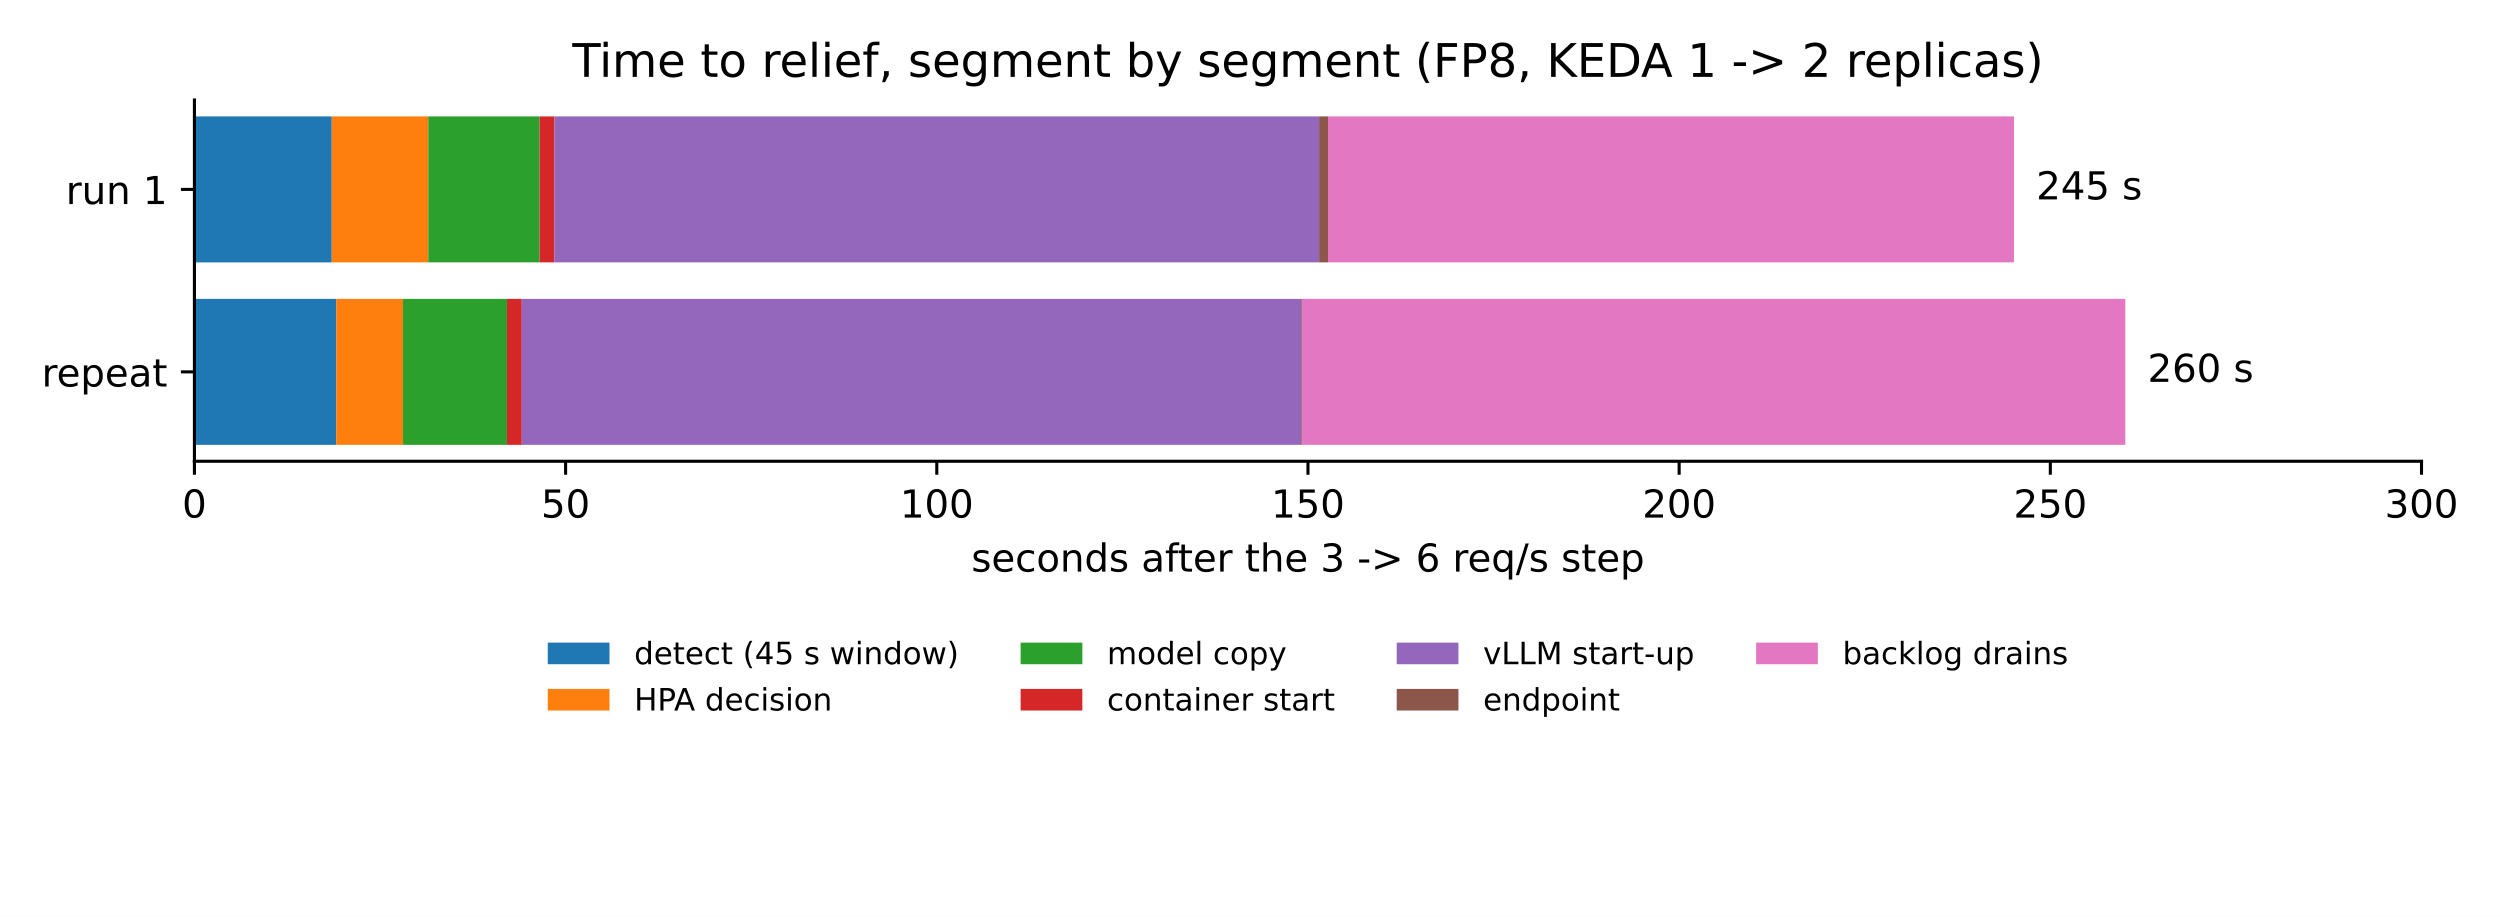
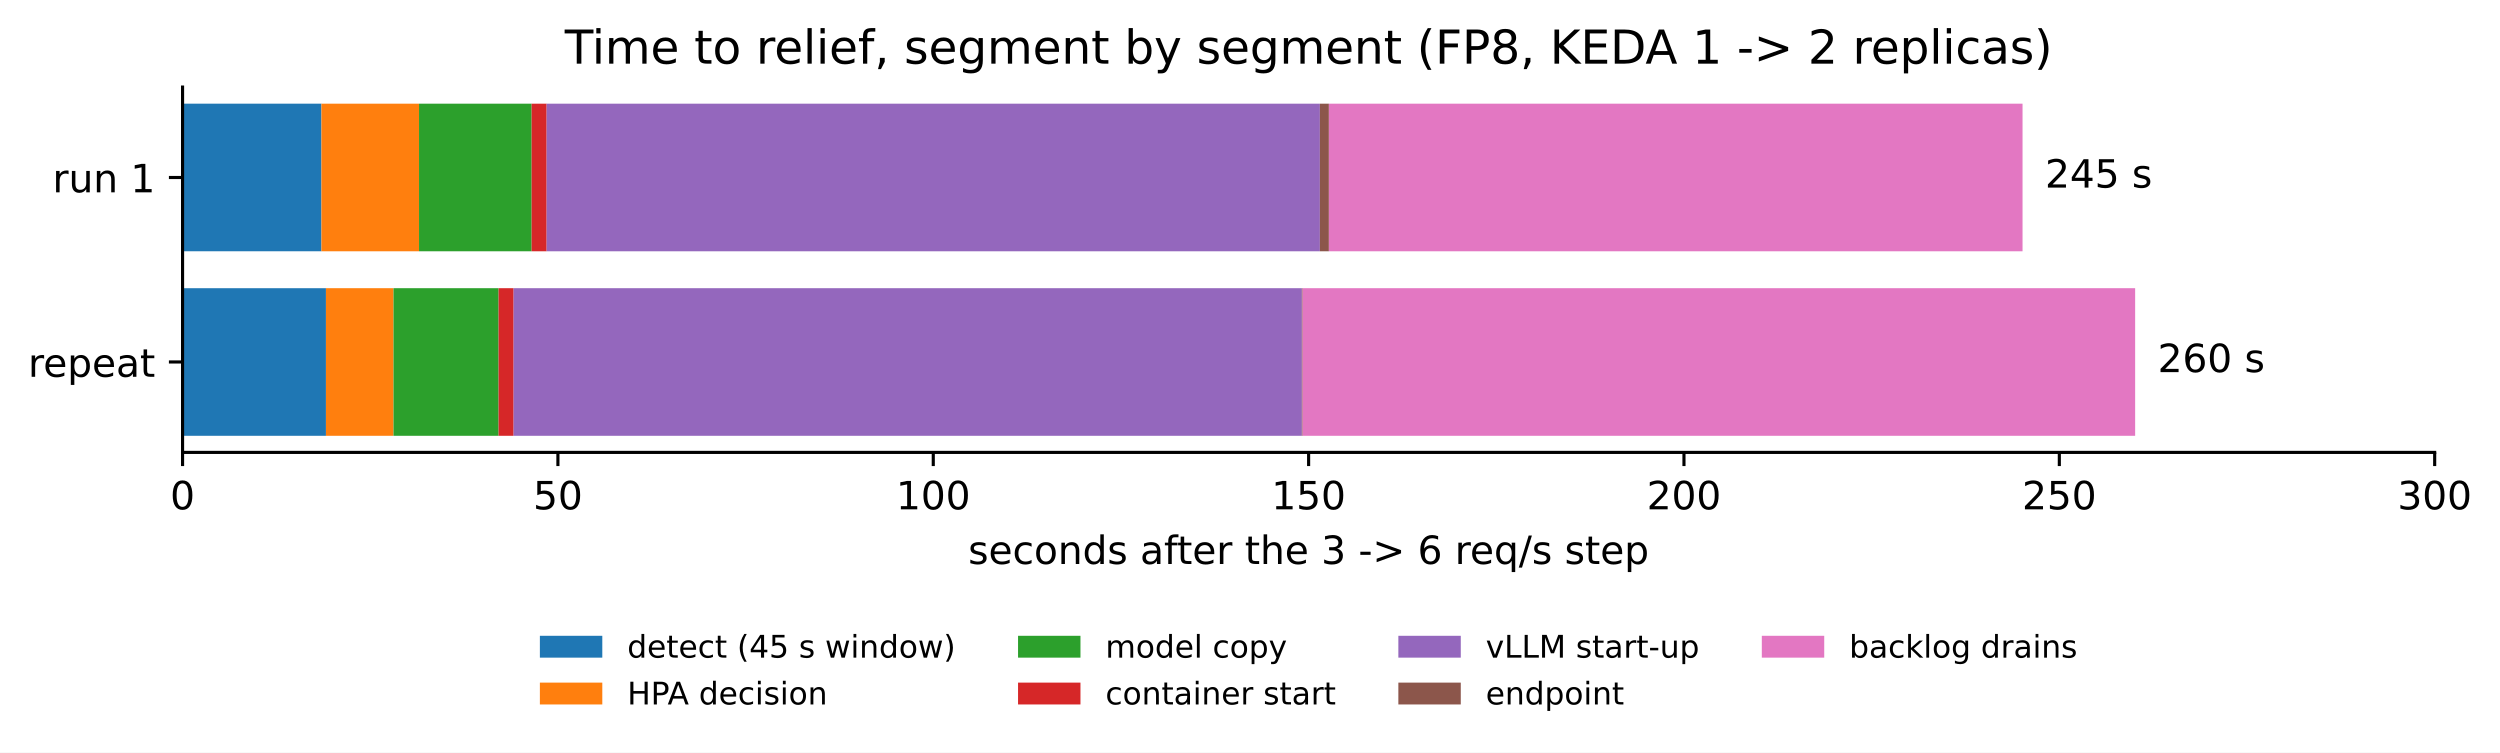
- <svg xmlns="http://www.w3.org/2000/svg" xmlns:xlink="http://www.w3.org/1999/xlink" width="648pt" height="237.6pt" viewBox="0 0 648 237.6" version="1.1">
+ <svg xmlns="http://www.w3.org/2000/svg" xmlns:xlink="http://www.w3.org/1999/xlink" width="640.8pt" height="192.889pt" viewBox="0 0 640.8 192.889" version="1.1">
  <defs>
    <style type="text/css">*{stroke-linejoin: round; stroke-linecap: butt}</style>
  </defs>
  <g id="figure_1">
    <g id="patch_1">
-       <path d="M 0 237.6  L 648 237.6  L 648 0  L 0 0  z " style="fill: #ffffff" />
+       <path d="M 0 192.889  L 640.8 192.889  L 640.8 0  L 0 0  z " style="fill: #ffffff" />
    </g>
    <g id="axes_1">
      <g id="patch_2">
-         <path d="M 50.394 119.559  L 627.656 119.559  L 627.656 25.918  L 50.394 25.918  z " style="fill: #ffffff" />
+         <path d="M 46.794 115.959  L 624.056 115.959  L 624.056 22.318  L 46.794 22.318  z " style="fill: #ffffff" />
      </g>
      <g id="patch_3">
-         <path d="M 50.394 30.175  L 85.992 30.175  L 85.992 68.009  L 50.394 68.009  z " clip-path="url(#p9ad4df7cad)" style="fill: #1f77b4" />
+         <path d="M 46.794 26.575  L 82.392 26.575  L 82.392 64.409  L 46.794 64.409  z " clip-path="url(#pe8ff84e2a9)" style="fill: #1f77b4" />
      </g>
      <g id="patch_4">
-         <path d="M 85.992 30.175  L 111.006 30.175  L 111.006 68.009  L 85.992 68.009  z " clip-path="url(#p9ad4df7cad)" style="fill: #ff7f0e" />
+         <path d="M 82.392 26.575  L 107.406 26.575  L 107.406 64.409  L 82.392 64.409  z " clip-path="url(#pe8ff84e2a9)" style="fill: #ff7f0e" />
      </g>
      <g id="patch_5">
-         <path d="M 111.006 30.175  L 139.869 30.175  L 139.869 68.009  L 111.006 68.009  z " clip-path="url(#p9ad4df7cad)" style="fill: #2ca02c" />
+         <path d="M 107.406 26.575  L 136.269 26.575  L 136.269 64.409  L 107.406 64.409  z " clip-path="url(#pe8ff84e2a9)" style="fill: #2ca02c" />
      </g>
      <g id="patch_6">
-         <path d="M 139.869 30.175  L 143.718 30.175  L 143.718 68.009  L 139.869 68.009  z " clip-path="url(#p9ad4df7cad)" style="fill: #d62728" />
+         <path d="M 136.269 26.575  L 140.118 26.575  L 140.118 64.409  L 136.269 64.409  z " clip-path="url(#pe8ff84e2a9)" style="fill: #d62728" />
      </g>
      <g id="patch_7">
-         <path d="M 143.718 30.175  L 341.911 30.175  L 341.911 68.009  L 143.718 68.009  z " clip-path="url(#p9ad4df7cad)" style="fill: #9467bd" />
+         <path d="M 140.118 26.575  L 338.311 26.575  L 338.311 64.409  L 140.118 64.409  z " clip-path="url(#pe8ff84e2a9)" style="fill: #9467bd" />
      </g>
      <g id="patch_8">
-         <path d="M 341.911 30.175  L 344.22 30.175  L 344.22 68.009  L 341.911 68.009  z " clip-path="url(#p9ad4df7cad)" style="fill: #8c564b" />
+         <path d="M 338.311 26.575  L 340.62 26.575  L 340.62 64.409  L 338.311 64.409  z " clip-path="url(#pe8ff84e2a9)" style="fill: #8c564b" />
      </g>
      <g id="patch_9">
-         <path d="M 344.22 30.175  L 522.017 30.175  L 522.017 68.009  L 344.22 68.009  z " clip-path="url(#p9ad4df7cad)" style="fill: #e377c2" />
+         <path d="M 340.62 26.575  L 518.417 26.575  L 518.417 64.409  L 340.62 64.409  z " clip-path="url(#pe8ff84e2a9)" style="fill: #e377c2" />
      </g>
      <g id="patch_10">
-         <path d="M 50.394 77.468  L 87.146 77.468  L 87.146 115.303  L 50.394 115.303  z " clip-path="url(#p9ad4df7cad)" style="fill: #1f77b4" />
+         <path d="M 46.794 73.868  L 83.546 73.868  L 83.546 111.703  L 46.794 111.703  z " clip-path="url(#pe8ff84e2a9)" style="fill: #1f77b4" />
      </g>
      <g id="patch_11">
-         <path d="M 87.146 77.468  L 104.464 77.468  L 104.464 115.303  L 87.146 115.303  z " clip-path="url(#p9ad4df7cad)" style="fill: #ff7f0e" />
+         <path d="M 83.546 73.868  L 100.864 73.868  L 100.864 111.703  L 83.546 111.703  z " clip-path="url(#pe8ff84e2a9)" style="fill: #ff7f0e" />
      </g>
      <g id="patch_12">
-         <path d="M 104.464 77.468  L 131.403 77.468  L 131.403 115.303  L 104.464 115.303  z " clip-path="url(#p9ad4df7cad)" style="fill: #2ca02c" />
+         <path d="M 100.864 73.868  L 127.803 73.868  L 127.803 111.703  L 100.864 111.703  z " clip-path="url(#pe8ff84e2a9)" style="fill: #2ca02c" />
      </g>
      <g id="patch_13">
-         <path d="M 131.403 77.468  L 135.251 77.468  L 135.251 115.303  L 131.403 115.303  z " clip-path="url(#p9ad4df7cad)" style="fill: #d62728" />
+         <path d="M 127.803 73.868  L 131.651 73.868  L 131.651 111.703  L 127.803 111.703  z " clip-path="url(#pe8ff84e2a9)" style="fill: #d62728" />
      </g>
      <g id="patch_14">
-         <path d="M 135.251 77.468  L 337.293 77.468  L 337.293 115.303  L 135.251 115.303  z " clip-path="url(#p9ad4df7cad)" style="fill: #9467bd" />
+         <path d="M 131.651 73.868  L 333.693 73.868  L 333.693 111.703  L 131.651 111.703  z " clip-path="url(#pe8ff84e2a9)" style="fill: #9467bd" />
      </g>
      <g id="patch_15">
-         <path d="M 337.293 77.468  L 337.486 77.468  L 337.486 115.303  L 337.293 115.303  z " clip-path="url(#p9ad4df7cad)" style="fill: #8c564b" />
+         <path d="M 333.693 73.868  L 333.886 73.868  L 333.886 111.703  L 333.693 111.703  z " clip-path="url(#pe8ff84e2a9)" style="fill: #8c564b" />
      </g>
      <g id="patch_16">
-         <path d="M 337.486 77.468  L 550.88 77.468  L 550.88 115.303  L 337.486 115.303  z " clip-path="url(#p9ad4df7cad)" style="fill: #e377c2" />
+         <path d="M 333.886 73.868  L 547.28 73.868  L 547.28 111.703  L 333.886 111.703  z " clip-path="url(#pe8ff84e2a9)" style="fill: #e377c2" />
      </g>
      <g id="matplotlib.axis_1">
        <g id="xtick_1">
          <g id="line2d_1">
            <defs>
              <path id="me4b65b464d" d="M 0 0  L 0 3.5  " style="stroke: #000000; stroke-width: 0.8" />
            </defs>
            <g>
-               <use xlink:href="#me4b65b464d" x="50.394" y="119.559" style="stroke: #000000; stroke-width: 0.8" />
+               <use xlink:href="#me4b65b464d" x="46.794" y="115.959" style="stroke: #000000; stroke-width: 0.8" />
            </g>
          </g>
          <g id="text_1">
-             <g transform="translate(47.2125 134.1566) scale(0.1 -0.1)">
+             <g transform="translate(43.6125 130.5566) scale(0.1 -0.1)">
              <defs>
                <path id="DejaVuSans-13" d="M 2034 4250  Q 1547 4250 1301 3770  Q 1056 3291 1056 2328  Q 1056 1369 1301 889  Q 1547 409 2034 409  Q 2525 409 2770 889  Q 3016 1369 3016 2328  Q 3016 3291 2770 3770  Q 2525 4250 2034 4250  z M 2034 4750  Q 2819 4750 3233 4129  Q 3647 3509 3647 2328  Q 3647 1150 3233 529  Q 2819 -91 2034 -91  Q 1250 -91 836 529  Q 422 1150 422 2328  Q 422 3509 836 4129  Q 1250 4750 2034 4750  z " transform="scale(0.015625)" />
              </defs>
              <use xlink:href="#DejaVuSans-13" />
            </g>
          </g>
        </g>
        <g id="xtick_2">
          <g id="line2d_2">
            <g>
-               <use xlink:href="#me4b65b464d" x="146.604" y="119.559" style="stroke: #000000; stroke-width: 0.8" />
+               <use xlink:href="#me4b65b464d" x="143.004" y="115.959" style="stroke: #000000; stroke-width: 0.8" />
            </g>
          </g>
          <g id="text_2">
-             <g transform="translate(140.2417 134.1566) scale(0.1 -0.1)">
+             <g transform="translate(136.6417 130.5566) scale(0.1 -0.1)">
              <defs>
                <path id="DejaVuSans-18" d="M 691 4666  L 3169 4666  L 3169 4134  L 1269 4134  L 1269 2991  Q 1406 3038 1543 3061  Q 1681 3084 1819 3084  Q 2600 3084 3056 2656  Q 3513 2228 3513 1497  Q 3513 744 3044 326  Q 2575 -91 1722 -91  Q 1428 -91 1123 -41  Q 819 9 494 109  L 494 744  Q 775 591 1075 516  Q 1375 441 1709 441  Q 2250 441 2565 725  Q 2881 1009 2881 1497  Q 2881 1984 2565 2268  Q 2250 2553 1709 2553  Q 1456 2553 1204 2497  Q 953 2441 691 2322  L 691 4666  z " transform="scale(0.015625)" />
              </defs>
              <use xlink:href="#DejaVuSans-18" />
              <use xlink:href="#DejaVuSans-13" transform="translate(63.625 0)" />
            </g>
          </g>
        </g>
        <g id="xtick_3">
          <g id="line2d_3">
            <g>
-               <use xlink:href="#me4b65b464d" x="242.815" y="119.559" style="stroke: #000000; stroke-width: 0.8" />
+               <use xlink:href="#me4b65b464d" x="239.215" y="115.959" style="stroke: #000000; stroke-width: 0.8" />
            </g>
          </g>
          <g id="text_3">
-             <g transform="translate(233.2708 134.1566) scale(0.1 -0.1)">
+             <g transform="translate(229.6708 130.5566) scale(0.1 -0.1)">
              <defs>
                <path id="DejaVuSans-14" d="M 794 531  L 1825 531  L 1825 4091  L 703 3866  L 703 4441  L 1819 4666  L 2450 4666  L 2450 531  L 3481 531  L 3481 0  L 794 0  L 794 531  z " transform="scale(0.015625)" />
              </defs>
              <use xlink:href="#DejaVuSans-14" />
              <use xlink:href="#DejaVuSans-13" transform="translate(63.625 0)" />
              <use xlink:href="#DejaVuSans-13" transform="translate(127.25 0)" />
            </g>
          </g>
        </g>
        <g id="xtick_4">
          <g id="line2d_4">
            <g>
-               <use xlink:href="#me4b65b464d" x="339.025" y="119.559" style="stroke: #000000; stroke-width: 0.8" />
+               <use xlink:href="#me4b65b464d" x="335.425" y="115.959" style="stroke: #000000; stroke-width: 0.8" />
            </g>
          </g>
          <g id="text_4">
-             <g transform="translate(329.4812 134.1566) scale(0.1 -0.1)">
+             <g transform="translate(325.8813 130.5566) scale(0.1 -0.1)">
              <use xlink:href="#DejaVuSans-14" />
              <use xlink:href="#DejaVuSans-18" transform="translate(63.625 0)" />
              <use xlink:href="#DejaVuSans-13" transform="translate(127.25 0)" />
            </g>
          </g>
        </g>
        <g id="xtick_5">
          <g id="line2d_5">
            <g>
-               <use xlink:href="#me4b65b464d" x="435.235" y="119.559" style="stroke: #000000; stroke-width: 0.8" />
+               <use xlink:href="#me4b65b464d" x="431.635" y="115.959" style="stroke: #000000; stroke-width: 0.8" />
            </g>
          </g>
          <g id="text_5">
-             <g transform="translate(425.6917 134.1566) scale(0.1 -0.1)">
+             <g transform="translate(422.0917 130.5566) scale(0.1 -0.1)">
              <defs>
                <path id="DejaVuSans-15" d="M 1228 531  L 3431 531  L 3431 0  L 469 0  L 469 531  Q 828 903 1448 1529  Q 2069 2156 2228 2338  Q 2531 2678 2651 2914  Q 2772 3150 2772 3378  Q 2772 3750 2511 3984  Q 2250 4219 1831 4219  Q 1534 4219 1204 4116  Q 875 4013 500 3803  L 500 4441  Q 881 4594 1212 4672  Q 1544 4750 1819 4750  Q 2544 4750 2975 4387  Q 3406 4025 3406 3419  Q 3406 3131 3298 2873  Q 3191 2616 2906 2266  Q 2828 2175 2409 1742  Q 1991 1309 1228 531  z " transform="scale(0.015625)" />
              </defs>
              <use xlink:href="#DejaVuSans-15" />
              <use xlink:href="#DejaVuSans-13" transform="translate(63.625 0)" />
              <use xlink:href="#DejaVuSans-13" transform="translate(127.25 0)" />
            </g>
          </g>
        </g>
        <g id="xtick_6">
          <g id="line2d_6">
            <g>
-               <use xlink:href="#me4b65b464d" x="531.446" y="119.559" style="stroke: #000000; stroke-width: 0.8" />
+               <use xlink:href="#me4b65b464d" x="527.846" y="115.959" style="stroke: #000000; stroke-width: 0.8" />
            </g>
          </g>
          <g id="text_6">
-             <g transform="translate(521.9021 134.1566) scale(0.1 -0.1)">
+             <g transform="translate(518.3021 130.5566) scale(0.1 -0.1)">
              <use xlink:href="#DejaVuSans-15" />
              <use xlink:href="#DejaVuSans-18" transform="translate(63.625 0)" />
              <use xlink:href="#DejaVuSans-13" transform="translate(127.25 0)" />
            </g>
          </g>
        </g>
        <g id="xtick_7">
          <g id="line2d_7">
            <g>
-               <use xlink:href="#me4b65b464d" x="627.656" y="119.559" style="stroke: #000000; stroke-width: 0.8" />
+               <use xlink:href="#me4b65b464d" x="624.056" y="115.959" style="stroke: #000000; stroke-width: 0.8" />
            </g>
          </g>
          <g id="text_7">
-             <g transform="translate(618.1125 134.1566) scale(0.1 -0.1)">
+             <g transform="translate(614.5125 130.5566) scale(0.1 -0.1)">
              <defs>
                <path id="DejaVuSans-16" d="M 2597 2516  Q 3050 2419 3304 2112  Q 3559 1806 3559 1356  Q 3559 666 3084 287  Q 2609 -91 1734 -91  Q 1441 -91 1130 -33  Q 819 25 488 141  L 488 750  Q 750 597 1062 519  Q 1375 441 1716 441  Q 2309 441 2620 675  Q 2931 909 2931 1356  Q 2931 1769 2642 2001  Q 2353 2234 1838 2234  L 1294 2234  L 1294 2753  L 1863 2753  Q 2328 2753 2575 2939  Q 2822 3125 2822 3475  Q 2822 3834 2567 4026  Q 2313 4219 1838 4219  Q 1578 4219 1281 4162  Q 984 4106 628 3988  L 628 4550  Q 988 4650 1302 4700  Q 1616 4750 1894 4750  Q 2613 4750 3031 4423  Q 3450 4097 3450 3541  Q 3450 3153 3228 2886  Q 3006 2619 2597 2516  z " transform="scale(0.015625)" />
              </defs>
              <use xlink:href="#DejaVuSans-16" />
              <use xlink:href="#DejaVuSans-13" transform="translate(63.625 0)" />
              <use xlink:href="#DejaVuSans-13" transform="translate(127.25 0)" />
            </g>
          </g>
        </g>
        <g id="text_8">
-           <g transform="translate(251.7727 148.1573) scale(0.1 -0.1)">
+           <g transform="translate(248.1727 144.5573) scale(0.1 -0.1)">
            <defs>
              <path id="DejaVuSans-56" d="M 2834 3397  L 2834 2853  Q 2591 2978 2328 3040  Q 2066 3103 1784 3103  Q 1356 3103 1142 2972  Q 928 2841 928 2578  Q 928 2378 1081 2264  Q 1234 2150 1697 2047  L 1894 2003  Q 2506 1872 2764 1633  Q 3022 1394 3022 966  Q 3022 478 2636 193  Q 2250 -91 1575 -91  Q 1294 -91 989 -36  Q 684 19 347 128  L 347 722  Q 666 556 975 473  Q 1284 391 1588 391  Q 1994 391 2212 530  Q 2431 669 2431 922  Q 2431 1156 2273 1281  Q 2116 1406 1581 1522  L 1381 1569  Q 847 1681 609 1914  Q 372 2147 372 2553  Q 372 3047 722 3315  Q 1072 3584 1716 3584  Q 2034 3584 2315 3537  Q 2597 3491 2834 3397  z " transform="scale(0.015625)" />
              <path id="DejaVuSans-48" d="M 3597 1894  L 3597 1613  L 953 1613  Q 991 1019 1311 708  Q 1631 397 2203 397  Q 2534 397 2845 478  Q 3156 559 3463 722  L 3463 178  Q 3153 47 2828 -22  Q 2503 -91 2169 -91  Q 1331 -91 842 396  Q 353 884 353 1716  Q 353 2575 817 3079  Q 1281 3584 2069 3584  Q 2775 3584 3186 3129  Q 3597 2675 3597 1894  z M 3022 2063  Q 3016 2534 2758 2815  Q 2500 3097 2075 3097  Q 1594 3097 1305 2825  Q 1016 2553 972 2059  L 3022 2063  z " transform="scale(0.015625)" />
              <path id="DejaVuSans-46" d="M 3122 3366  L 3122 2828  Q 2878 2963 2633 3030  Q 2388 3097 2138 3097  Q 1578 3097 1268 2742  Q 959 2388 959 1747  Q 959 1106 1268 751  Q 1578 397 2138 397  Q 2388 397 2633 464  Q 2878 531 3122 666  L 3122 134  Q 2881 22 2623 -34  Q 2366 -91 2075 -91  Q 1284 -91 818 406  Q 353 903 353 1747  Q 353 2603 823 3093  Q 1294 3584 2113 3584  Q 2378 3584 2631 3529  Q 2884 3475 3122 3366  z " transform="scale(0.015625)" />
              <path id="DejaVuSans-52" d="M 1959 3097  Q 1497 3097 1228 2736  Q 959 2375 959 1747  Q 959 1119 1226 758  Q 1494 397 1959 397  Q 2419 397 2687 759  Q 2956 1122 2956 1747  Q 2956 2369 2687 2733  Q 2419 3097 1959 3097  z M 1959 3584  Q 2709 3584 3137 3096  Q 3566 2609 3566 1747  Q 3566 888 3137 398  Q 2709 -91 1959 -91  Q 1206 -91 779 398  Q 353 888 353 1747  Q 353 2609 779 3096  Q 1206 3584 1959 3584  z " transform="scale(0.015625)" />
              <path id="DejaVuSans-51" d="M 3513 2113  L 3513 0  L 2938 0  L 2938 2094  Q 2938 2591 2744 2837  Q 2550 3084 2163 3084  Q 1697 3084 1428 2787  Q 1159 2491 1159 1978  L 1159 0  L 581 0  L 581 3500  L 1159 3500  L 1159 2956  Q 1366 3272 1645 3428  Q 1925 3584 2291 3584  Q 2894 3584 3203 3211  Q 3513 2838 3513 2113  z " transform="scale(0.015625)" />
              <path id="DejaVuSans-47" d="M 2906 2969  L 2906 4863  L 3481 4863  L 3481 0  L 2906 0  L 2906 525  Q 2725 213 2448 61  Q 2172 -91 1784 -91  Q 1150 -91 751 415  Q 353 922 353 1747  Q 353 2572 751 3078  Q 1150 3584 1784 3584  Q 2172 3584 2448 3432  Q 2725 3281 2906 2969  z M 947 1747  Q 947 1113 1208 752  Q 1469 391 1925 391  Q 2381 391 2643 752  Q 2906 1113 2906 1747  Q 2906 2381 2643 2742  Q 2381 3103 1925 3103  Q 1469 3103 1208 2742  Q 947 2381 947 1747  z " transform="scale(0.015625)" />
              <path id="DejaVuSans-3" transform="scale(0.015625)" />
              <path id="DejaVuSans-44" d="M 2194 1759  Q 1497 1759 1228 1600  Q 959 1441 959 1056  Q 959 750 1161 570  Q 1363 391 1709 391  Q 2188 391 2477 730  Q 2766 1069 2766 1631  L 2766 1759  L 2194 1759  z M 3341 1997  L 3341 0  L 2766 0  L 2766 531  Q 2569 213 2275 61  Q 1981 -91 1556 -91  Q 1019 -91 701 211  Q 384 513 384 1019  Q 384 1609 779 1909  Q 1175 2209 1959 2209  L 2766 2209  L 2766 2266  Q 2766 2663 2505 2880  Q 2244 3097 1772 3097  Q 1472 3097 1187 3025  Q 903 2953 641 2809  L 641 3341  Q 956 3463 1253 3523  Q 1550 3584 1831 3584  Q 2591 3584 2966 3190  Q 3341 2797 3341 1997  z " transform="scale(0.015625)" />
              <path id="DejaVuSans-49" d="M 2375 4863  L 2375 4384  L 1825 4384  Q 1516 4384 1395 4259  Q 1275 4134 1275 3809  L 1275 3500  L 2222 3500  L 2222 3053  L 1275 3053  L 1275 0  L 697 0  L 697 3053  L 147 3053  L 147 3500  L 697 3500  L 697 3744  Q 697 4328 969 4595  Q 1241 4863 1831 4863  L 2375 4863  z " transform="scale(0.015625)" />
              <path id="DejaVuSans-57" d="M 1172 4494  L 1172 3500  L 2356 3500  L 2356 3053  L 1172 3053  L 1172 1153  Q 1172 725 1289 603  Q 1406 481 1766 481  L 2356 481  L 2356 0  L 1766 0  Q 1100 0 847 248  Q 594 497 594 1153  L 594 3053  L 172 3053  L 172 3500  L 594 3500  L 594 4494  L 1172 4494  z " transform="scale(0.015625)" />
              <path id="DejaVuSans-55" d="M 2631 2963  Q 2534 3019 2420 3045  Q 2306 3072 2169 3072  Q 1681 3072 1420 2755  Q 1159 2438 1159 1844  L 1159 0  L 581 0  L 581 3500  L 1159 3500  L 1159 2956  Q 1341 3275 1631 3429  Q 1922 3584 2338 3584  Q 2397 3584 2469 3576  Q 2541 3569 2628 3553  L 2631 2963  z " transform="scale(0.015625)" />
              <path id="DejaVuSans-4b" d="M 3513 2113  L 3513 0  L 2938 0  L 2938 2094  Q 2938 2591 2744 2837  Q 2550 3084 2163 3084  Q 1697 3084 1428 2787  Q 1159 2491 1159 1978  L 1159 0  L 581 0  L 581 4863  L 1159 4863  L 1159 2956  Q 1366 3272 1645 3428  Q 1925 3584 2291 3584  Q 2894 3584 3203 3211  Q 3513 2838 3513 2113  z " transform="scale(0.015625)" />
              <path id="DejaVuSans-10" d="M 313 2009  L 1997 2009  L 1997 1497  L 313 1497  L 313 2009  z " transform="scale(0.015625)" />
              <path id="DejaVuSans-21" d="M 678 3150  L 678 3719  L 4684 2266  L 4684 1747  L 678 294  L 678 863  L 3897 2003  L 678 3150  z " transform="scale(0.015625)" />
              <path id="DejaVuSans-19" d="M 2113 2584  Q 1688 2584 1439 2293  Q 1191 2003 1191 1497  Q 1191 994 1439 701  Q 1688 409 2113 409  Q 2538 409 2786 701  Q 3034 994 3034 1497  Q 3034 2003 2786 2293  Q 2538 2584 2113 2584  z M 3366 4563  L 3366 3988  Q 3128 4100 2886 4159  Q 2644 4219 2406 4219  Q 1781 4219 1451 3797  Q 1122 3375 1075 2522  Q 1259 2794 1537 2939  Q 1816 3084 2150 3084  Q 2853 3084 3261 2657  Q 3669 2231 3669 1497  Q 3669 778 3244 343  Q 2819 -91 2113 -91  Q 1303 -91 875 529  Q 447 1150 447 2328  Q 447 3434 972 4092  Q 1497 4750 2381 4750  Q 2619 4750 2861 4703  Q 3103 4656 3366 4563  z " transform="scale(0.015625)" />
              <path id="DejaVuSans-54" d="M 947 1747  Q 947 1113 1208 752  Q 1469 391 1925 391  Q 2381 391 2643 752  Q 2906 1113 2906 1747  Q 2906 2381 2643 2742  Q 2381 3103 1925 3103  Q 1469 3103 1208 2742  Q 947 2381 947 1747  z M 2906 525  Q 2725 213 2448 61  Q 2172 -91 1784 -91  Q 1150 -91 751 415  Q 353 922 353 1747  Q 353 2572 751 3078  Q 1150 3584 1784 3584  Q 2172 3584 2448 3432  Q 2725 3281 2906 2969  L 2906 3500  L 3481 3500  L 3481 -1331  L 2906 -1331  L 2906 525  z " transform="scale(0.015625)" />
              <path id="DejaVuSans-12" d="M 1625 4666  L 2156 4666  L 531 -594  L 0 -594  L 1625 4666  z " transform="scale(0.015625)" />
              <path id="DejaVuSans-53" d="M 1159 525  L 1159 -1331  L 581 -1331  L 581 3500  L 1159 3500  L 1159 2969  Q 1341 3281 1617 3432  Q 1894 3584 2278 3584  Q 2916 3584 3314 3078  Q 3713 2572 3713 1747  Q 3713 922 3314 415  Q 2916 -91 2278 -91  Q 1894 -91 1617 61  Q 1341 213 1159 525  z M 3116 1747  Q 3116 2381 2855 2742  Q 2594 3103 2138 3103  Q 1681 3103 1420 2742  Q 1159 2381 1159 1747  Q 1159 1113 1420 752  Q 1681 391 2138 391  Q 2594 391 2855 752  Q 3116 1113 3116 1747  z " transform="scale(0.015625)" />
            </defs>
            <use xlink:href="#DejaVuSans-56" />
            <use xlink:href="#DejaVuSans-48" transform="translate(52.09375 0)" />
            <use xlink:href="#DejaVuSans-46" transform="translate(113.625 0)" />
            <use xlink:href="#DejaVuSans-52" transform="translate(168.6094 0)" />
            <use xlink:href="#DejaVuSans-51" transform="translate(229.7969 0)" />
            <use xlink:href="#DejaVuSans-47" transform="translate(293.1719 0)" />
            <use xlink:href="#DejaVuSans-56" transform="translate(356.6562 0)" />
            <use xlink:href="#DejaVuSans-3" transform="translate(408.75 0)" />
            <use xlink:href="#DejaVuSans-44" transform="translate(440.5312 0)" />
            <use xlink:href="#DejaVuSans-49" transform="translate(501.8125 0)" />
            <use xlink:href="#DejaVuSans-57" transform="translate(535.2656 0)" />
            <use xlink:href="#DejaVuSans-48" transform="translate(574.4688 0)" />
            <use xlink:href="#DejaVuSans-55" transform="translate(636 0)" />
            <use xlink:href="#DejaVuSans-3" transform="translate(677.1094 0)" />
            <use xlink:href="#DejaVuSans-57" transform="translate(708.8906 0)" />
            <use xlink:href="#DejaVuSans-4b" transform="translate(748.0938 0)" />
            <use xlink:href="#DejaVuSans-48" transform="translate(811.4688 0)" />
            <use xlink:href="#DejaVuSans-3" transform="translate(873 0)" />
            <use xlink:href="#DejaVuSans-16" transform="translate(904.7812 0)" />
            <use xlink:href="#DejaVuSans-3" transform="translate(968.4062 0)" />
            <use xlink:href="#DejaVuSans-10" transform="translate(1000.188 0)" />
            <use xlink:href="#DejaVuSans-21" transform="translate(1036.266 0)" />
            <use xlink:href="#DejaVuSans-3" transform="translate(1120.062 0)" />
            <use xlink:href="#DejaVuSans-19" transform="translate(1151.844 0)" />
            <use xlink:href="#DejaVuSans-3" transform="translate(1215.469 0)" />
            <use xlink:href="#DejaVuSans-55" transform="translate(1247.25 0)" />
            <use xlink:href="#DejaVuSans-48" transform="translate(1286.156 0)" />
            <use xlink:href="#DejaVuSans-54" transform="translate(1347.688 0)" />
            <use xlink:href="#DejaVuSans-12" transform="translate(1411.172 0)" />
            <use xlink:href="#DejaVuSans-56" transform="translate(1444.859 0)" />
            <use xlink:href="#DejaVuSans-3" transform="translate(1496.953 0)" />
            <use xlink:href="#DejaVuSans-56" transform="translate(1528.734 0)" />
            <use xlink:href="#DejaVuSans-57" transform="translate(1580.828 0)" />
            <use xlink:href="#DejaVuSans-48" transform="translate(1620.031 0)" />
            <use xlink:href="#DejaVuSans-53" transform="translate(1681.562 0)" />
          </g>
        </g>
      </g>
      <g id="matplotlib.axis_2">
        <g id="ytick_1">
          <g id="line2d_8">
            <defs>
              <path id="m19beba67c5" d="M 0 0  L -3.5 0  " style="stroke: #000000; stroke-width: 0.8" />
            </defs>
            <g>
-               <use xlink:href="#m19beba67c5" x="50.394" y="49.092" style="stroke: #000000; stroke-width: 0.8" />
+               <use xlink:href="#m19beba67c5" x="46.794" y="45.492" style="stroke: #000000; stroke-width: 0.8" />
            </g>
          </g>
          <g id="text_9">
-             <g transform="translate(17.06719 52.89068) scale(0.1 -0.1)">
+             <g transform="translate(13.46719 49.29068) scale(0.1 -0.1)">
              <defs>
                <path id="DejaVuSans-58" d="M 544 1381  L 544 3500  L 1119 3500  L 1119 1403  Q 1119 906 1312 657  Q 1506 409 1894 409  Q 2359 409 2629 706  Q 2900 1003 2900 1516  L 2900 3500  L 3475 3500  L 3475 0  L 2900 0  L 2900 538  Q 2691 219 2414 64  Q 2138 -91 1772 -91  Q 1169 -91 856 284  Q 544 659 544 1381  z M 1991 3584  L 1991 3584  z " transform="scale(0.015625)" />
              </defs>
              <use xlink:href="#DejaVuSans-55" />
              <use xlink:href="#DejaVuSans-58" transform="translate(41.10938 0)" />
              <use xlink:href="#DejaVuSans-51" transform="translate(104.4844 0)" />
              <use xlink:href="#DejaVuSans-3" transform="translate(167.8594 0)" />
              <use xlink:href="#DejaVuSans-14" transform="translate(199.6406 0)" />
            </g>
          </g>
        </g>
        <g id="ytick_2">
          <g id="line2d_9">
            <g>
-               <use xlink:href="#m19beba67c5" x="50.394" y="96.385" style="stroke: #000000; stroke-width: 0.8" />
+               <use xlink:href="#m19beba67c5" x="46.794" y="92.785" style="stroke: #000000; stroke-width: 0.8" />
            </g>
          </g>
          <g id="text_10">
-             <g transform="translate(10.8 100.184) scale(0.1 -0.1)">
+             <g transform="translate(7.2 96.58401) scale(0.1 -0.1)">
              <use xlink:href="#DejaVuSans-55" />
              <use xlink:href="#DejaVuSans-48" transform="translate(38.90625 0)" />
              <use xlink:href="#DejaVuSans-53" transform="translate(100.4375 0)" />
              <use xlink:href="#DejaVuSans-48" transform="translate(163.9219 0)" />
              <use xlink:href="#DejaVuSans-44" transform="translate(225.4531 0)" />
              <use xlink:href="#DejaVuSans-57" transform="translate(286.7344 0)" />
            </g>
          </g>
        </g>
      </g>
      <g id="patch_17">
-         <path d="M 50.394 119.559  L 50.394 25.918  " style="fill: none; stroke: #000000; stroke-width: 0.8; stroke-linejoin: miter; stroke-linecap: square" />
+         <path d="M 46.794 115.959  L 46.794 22.318  " style="fill: none; stroke: #000000; stroke-width: 0.8; stroke-linejoin: miter; stroke-linecap: square" />
      </g>
      <g id="patch_18">
-         <path d="M 50.394 119.559  L 627.656 119.559  " style="fill: none; stroke: #000000; stroke-width: 0.8; stroke-linejoin: miter; stroke-linecap: square" />
+         <path d="M 46.794 115.959  L 624.056 115.959  " style="fill: none; stroke: #000000; stroke-width: 0.8; stroke-linejoin: miter; stroke-linecap: square" />
      </g>
      <g id="text_11">
-         <g transform="translate(527.7898 51.68951) scale(0.1 -0.1)">
+         <g transform="translate(524.1898 48.08951) scale(0.1 -0.1)">
          <defs>
            <path id="DejaVuSans-17" d="M 2419 4116  L 825 1625  L 2419 1625  L 2419 4116  z M 2253 4666  L 3047 4666  L 3047 1625  L 3713 1625  L 3713 1100  L 3047 1100  L 3047 0  L 2419 0  L 2419 1100  L 313 1100  L 313 1709  L 2253 4666  z " transform="scale(0.015625)" />
          </defs>
          <use xlink:href="#DejaVuSans-15" />
          <use xlink:href="#DejaVuSans-17" transform="translate(63.625 0)" />
          <use xlink:href="#DejaVuSans-18" transform="translate(127.25 0)" />
          <use xlink:href="#DejaVuSans-3" transform="translate(190.875 0)" />
          <use xlink:href="#DejaVuSans-56" transform="translate(222.6562 0)" />
        </g>
      </g>
      <g id="text_12">
-         <g transform="translate(556.653 98.98284) scale(0.1 -0.1)">
+         <g transform="translate(553.053 95.38284) scale(0.1 -0.1)">
          <use xlink:href="#DejaVuSans-15" />
          <use xlink:href="#DejaVuSans-19" transform="translate(63.625 0)" />
          <use xlink:href="#DejaVuSans-13" transform="translate(127.25 0)" />
          <use xlink:href="#DejaVuSans-3" transform="translate(190.875 0)" />
          <use xlink:href="#DejaVuSans-56" transform="translate(222.6562 0)" />
        </g>
      </g>
      <g id="text_13">
-         <g transform="translate(148.3581 19.91812) scale(0.12 -0.12)">
+         <g transform="translate(144.7581 16.31812) scale(0.12 -0.12)">
          <defs>
            <path id="DejaVuSans-37" d="M -19 4666  L 3928 4666  L 3928 4134  L 2272 4134  L 2272 0  L 1638 0  L 1638 4134  L -19 4134  L -19 4666  z " transform="scale(0.015625)" />
            <path id="DejaVuSans-4c" d="M 603 3500  L 1178 3500  L 1178 0  L 603 0  L 603 3500  z M 603 4863  L 1178 4863  L 1178 4134  L 603 4134  L 603 4863  z " transform="scale(0.015625)" />
            <path id="DejaVuSans-50" d="M 3328 2828  Q 3544 3216 3844 3400  Q 4144 3584 4550 3584  Q 5097 3584 5394 3201  Q 5691 2819 5691 2113  L 5691 0  L 5113 0  L 5113 2094  Q 5113 2597 4934 2840  Q 4756 3084 4391 3084  Q 3944 3084 3684 2787  Q 3425 2491 3425 1978  L 3425 0  L 2847 0  L 2847 2094  Q 2847 2600 2669 2842  Q 2491 3084 2119 3084  Q 1678 3084 1418 2786  Q 1159 2488 1159 1978  L 1159 0  L 581 0  L 581 3500  L 1159 3500  L 1159 2956  Q 1356 3278 1631 3431  Q 1906 3584 2284 3584  Q 2666 3584 2933 3390  Q 3200 3197 3328 2828  z " transform="scale(0.015625)" />
            <path id="DejaVuSans-4f" d="M 603 4863  L 1178 4863  L 1178 0  L 603 0  L 603 4863  z " transform="scale(0.015625)" />
            <path id="DejaVuSans-f" d="M 750 794  L 1409 794  L 1409 256  L 897 -744  L 494 -744  L 750 256  L 750 794  z " transform="scale(0.015625)" />
            <path id="DejaVuSans-4a" d="M 2906 1791  Q 2906 2416 2648 2759  Q 2391 3103 1925 3103  Q 1463 3103 1205 2759  Q 947 2416 947 1791  Q 947 1169 1205 825  Q 1463 481 1925 481  Q 2391 481 2648 825  Q 2906 1169 2906 1791  z M 3481 434  Q 3481 -459 3084 -895  Q 2688 -1331 1869 -1331  Q 1566 -1331 1297 -1286  Q 1028 -1241 775 -1147  L 775 -588  Q 1028 -725 1275 -790  Q 1522 -856 1778 -856  Q 2344 -856 2625 -561  Q 2906 -266 2906 331  L 2906 616  Q 2728 306 2450 153  Q 2172 0 1784 0  Q 1141 0 747 490  Q 353 981 353 1791  Q 353 2603 747 3093  Q 1141 3584 1784 3584  Q 2172 3584 2450 3431  Q 2728 3278 2906 2969  L 2906 3500  L 3481 3500  L 3481 434  z " transform="scale(0.015625)" />
            <path id="DejaVuSans-45" d="M 3116 1747  Q 3116 2381 2855 2742  Q 2594 3103 2138 3103  Q 1681 3103 1420 2742  Q 1159 2381 1159 1747  Q 1159 1113 1420 752  Q 1681 391 2138 391  Q 2594 391 2855 752  Q 3116 1113 3116 1747  z M 1159 2969  Q 1341 3281 1617 3432  Q 1894 3584 2278 3584  Q 2916 3584 3314 3078  Q 3713 2572 3713 1747  Q 3713 922 3314 415  Q 2916 -91 2278 -91  Q 1894 -91 1617 61  Q 1341 213 1159 525  L 1159 0  L 581 0  L 581 4863  L 1159 4863  L 1159 2969  z " transform="scale(0.015625)" />
            <path id="DejaVuSans-5c" d="M 2059 -325  Q 1816 -950 1584 -1140  Q 1353 -1331 966 -1331  L 506 -1331  L 506 -850  L 844 -850  Q 1081 -850 1212 -737  Q 1344 -625 1503 -206  L 1606 56  L 191 3500  L 800 3500  L 1894 763  L 2988 3500  L 3597 3500  L 2059 -325  z " transform="scale(0.015625)" />
            <path id="DejaVuSans-b" d="M 1984 4856  Q 1566 4138 1362 3434  Q 1159 2731 1159 2009  Q 1159 1288 1364 580  Q 1569 -128 1984 -844  L 1484 -844  Q 1016 -109 783 600  Q 550 1309 550 2009  Q 550 2706 781 3412  Q 1013 4119 1484 4856  L 1984 4856  z " transform="scale(0.015625)" />
            <path id="DejaVuSans-29" d="M 628 4666  L 3309 4666  L 3309 4134  L 1259 4134  L 1259 2759  L 3109 2759  L 3109 2228  L 1259 2228  L 1259 0  L 628 0  L 628 4666  z " transform="scale(0.015625)" />
            <path id="DejaVuSans-33" d="M 1259 4147  L 1259 2394  L 2053 2394  Q 2494 2394 2734 2622  Q 2975 2850 2975 3272  Q 2975 3691 2734 3919  Q 2494 4147 2053 4147  L 1259 4147  z M 628 4666  L 2053 4666  Q 2838 4666 3239 4311  Q 3641 3956 3641 3272  Q 3641 2581 3239 2228  Q 2838 1875 2053 1875  L 1259 1875  L 1259 0  L 628 0  L 628 4666  z " transform="scale(0.015625)" />
            <path id="DejaVuSans-1b" d="M 2034 2216  Q 1584 2216 1326 1975  Q 1069 1734 1069 1313  Q 1069 891 1326 650  Q 1584 409 2034 409  Q 2484 409 2743 651  Q 3003 894 3003 1313  Q 3003 1734 2745 1975  Q 2488 2216 2034 2216  z M 1403 2484  Q 997 2584 770 2862  Q 544 3141 544 3541  Q 544 4100 942 4425  Q 1341 4750 2034 4750  Q 2731 4750 3128 4425  Q 3525 4100 3525 3541  Q 3525 3141 3298 2862  Q 3072 2584 2669 2484  Q 3125 2378 3379 2068  Q 3634 1759 3634 1313  Q 3634 634 3220 271  Q 2806 -91 2034 -91  Q 1263 -91 848 271  Q 434 634 434 1313  Q 434 1759 690 2068  Q 947 2378 1403 2484  z M 1172 3481  Q 1172 3119 1398 2916  Q 1625 2713 2034 2713  Q 2441 2713 2670 2916  Q 2900 3119 2900 3481  Q 2900 3844 2670 4047  Q 2441 4250 2034 4250  Q 1625 4250 1398 4047  Q 1172 3844 1172 3481  z " transform="scale(0.015625)" />
            <path id="DejaVuSans-2e" d="M 628 4666  L 1259 4666  L 1259 2694  L 3353 4666  L 4166 4666  L 1850 2491  L 4331 0  L 3500 0  L 1259 2247  L 1259 0  L 628 0  L 628 4666  z " transform="scale(0.015625)" />
            <path id="DejaVuSans-28" d="M 628 4666  L 3578 4666  L 3578 4134  L 1259 4134  L 1259 2753  L 3481 2753  L 3481 2222  L 1259 2222  L 1259 531  L 3634 531  L 3634 0  L 628 0  L 628 4666  z " transform="scale(0.015625)" />
            <path id="DejaVuSans-27" d="M 1259 4147  L 1259 519  L 2022 519  Q 2988 519 3436 956  Q 3884 1394 3884 2338  Q 3884 3275 3436 3711  Q 2988 4147 2022 4147  L 1259 4147  z M 628 4666  L 1925 4666  Q 3281 4666 3915 4102  Q 4550 3538 4550 2338  Q 4550 1131 3912 565  Q 3275 0 1925 0  L 628 0  L 628 4666  z " transform="scale(0.015625)" />
            <path id="DejaVuSans-24" d="M 2188 4044  L 1331 1722  L 3047 1722  L 2188 4044  z M 1831 4666  L 2547 4666  L 4325 0  L 3669 0  L 3244 1197  L 1141 1197  L 716 0  L 50 0  L 1831 4666  z " transform="scale(0.015625)" />
            <path id="DejaVuSans-c" d="M 513 4856  L 1013 4856  Q 1481 4119 1714 3412  Q 1947 2706 1947 2009  Q 1947 1309 1714 600  Q 1481 -109 1013 -844  L 513 -844  Q 928 -128 1133 580  Q 1338 1288 1338 2009  Q 1338 2731 1133 3434  Q 928 4138 513 4856  z " transform="scale(0.015625)" />
          </defs>
          <use xlink:href="#DejaVuSans-37" />
          <use xlink:href="#DejaVuSans-4c" transform="translate(58 0)" />
          <use xlink:href="#DejaVuSans-50" transform="translate(85.78125 0)" />
          <use xlink:href="#DejaVuSans-48" transform="translate(183.1875 0)" />
          <use xlink:href="#DejaVuSans-3" transform="translate(244.7188 0)" />
          <use xlink:href="#DejaVuSans-57" transform="translate(276.5 0)" />
          <use xlink:href="#DejaVuSans-52" transform="translate(315.7031 0)" />
          <use xlink:href="#DejaVuSans-3" transform="translate(376.8906 0)" />
          <use xlink:href="#DejaVuSans-55" transform="translate(408.6719 0)" />
          <use xlink:href="#DejaVuSans-48" transform="translate(447.5781 0)" />
          <use xlink:href="#DejaVuSans-4f" transform="translate(509.1094 0)" />
          <use xlink:href="#DejaVuSans-4c" transform="translate(536.8906 0)" />
          <use xlink:href="#DejaVuSans-48" transform="translate(564.6719 0)" />
          <use xlink:href="#DejaVuSans-49" transform="translate(626.2031 0)" />
          <use xlink:href="#DejaVuSans-f" transform="translate(661.4062 0)" />
          <use xlink:href="#DejaVuSans-3" transform="translate(693.1875 0)" />
          <use xlink:href="#DejaVuSans-56" transform="translate(724.9688 0)" />
          <use xlink:href="#DejaVuSans-48" transform="translate(777.0625 0)" />
          <use xlink:href="#DejaVuSans-4a" transform="translate(838.5938 0)" />
          <use xlink:href="#DejaVuSans-50" transform="translate(902.0781 0)" />
          <use xlink:href="#DejaVuSans-48" transform="translate(999.4844 0)" />
          <use xlink:href="#DejaVuSans-51" transform="translate(1061.016 0)" />
          <use xlink:href="#DejaVuSans-57" transform="translate(1124.391 0)" />
          <use xlink:href="#DejaVuSans-3" transform="translate(1163.594 0)" />
          <use xlink:href="#DejaVuSans-45" transform="translate(1195.375 0)" />
          <use xlink:href="#DejaVuSans-5c" transform="translate(1258.859 0)" />
          <use xlink:href="#DejaVuSans-3" transform="translate(1318.047 0)" />
          <use xlink:href="#DejaVuSans-56" transform="translate(1349.828 0)" />
          <use xlink:href="#DejaVuSans-48" transform="translate(1401.922 0)" />
          <use xlink:href="#DejaVuSans-4a" transform="translate(1463.453 0)" />
          <use xlink:href="#DejaVuSans-50" transform="translate(1526.938 0)" />
          <use xlink:href="#DejaVuSans-48" transform="translate(1624.344 0)" />
          <use xlink:href="#DejaVuSans-51" transform="translate(1685.875 0)" />
          <use xlink:href="#DejaVuSans-57" transform="translate(1749.25 0)" />
          <use xlink:href="#DejaVuSans-3" transform="translate(1788.453 0)" />
          <use xlink:href="#DejaVuSans-b" transform="translate(1820.234 0)" />
          <use xlink:href="#DejaVuSans-29" transform="translate(1859.25 0)" />
          <use xlink:href="#DejaVuSans-33" transform="translate(1916.766 0)" />
          <use xlink:href="#DejaVuSans-1b" transform="translate(1977.062 0)" />
          <use xlink:href="#DejaVuSans-f" transform="translate(2040.688 0)" />
          <use xlink:href="#DejaVuSans-3" transform="translate(2072.469 0)" />
          <use xlink:href="#DejaVuSans-2e" transform="translate(2104.25 0)" />
          <use xlink:href="#DejaVuSans-28" transform="translate(2169.828 0)" />
          <use xlink:href="#DejaVuSans-27" transform="translate(2233.016 0)" />
          <use xlink:href="#DejaVuSans-24" transform="translate(2308.266 0)" />
          <use xlink:href="#DejaVuSans-3" transform="translate(2376.672 0)" />
          <use xlink:href="#DejaVuSans-14" transform="translate(2408.453 0)" />
          <use xlink:href="#DejaVuSans-3" transform="translate(2472.078 0)" />
          <use xlink:href="#DejaVuSans-10" transform="translate(2503.859 0)" />
          <use xlink:href="#DejaVuSans-21" transform="translate(2539.938 0)" />
          <use xlink:href="#DejaVuSans-3" transform="translate(2623.734 0)" />
          <use xlink:href="#DejaVuSans-15" transform="translate(2655.516 0)" />
          <use xlink:href="#DejaVuSans-3" transform="translate(2719.141 0)" />
          <use xlink:href="#DejaVuSans-55" transform="translate(2750.922 0)" />
          <use xlink:href="#DejaVuSans-48" transform="translate(2789.828 0)" />
          <use xlink:href="#DejaVuSans-53" transform="translate(2851.359 0)" />
          <use xlink:href="#DejaVuSans-4f" transform="translate(2914.844 0)" />
          <use xlink:href="#DejaVuSans-4c" transform="translate(2942.625 0)" />
          <use xlink:href="#DejaVuSans-46" transform="translate(2970.406 0)" />
          <use xlink:href="#DejaVuSans-44" transform="translate(3025.391 0)" />
          <use xlink:href="#DejaVuSans-56" transform="translate(3086.672 0)" />
          <use xlink:href="#DejaVuSans-c" transform="translate(3138.766 0)" />
        </g>
      </g>
      <g id="legend_1">
        <g id="patch_19">
-           <path d="M 141.982 172.167  L 157.982 172.167  L 157.982 166.567  L 141.982 166.567  z " style="fill: #1f77b4" />
+           <path d="M 138.382 168.567  L 154.382 168.567  L 154.382 162.967  L 138.382 162.967  z " style="fill: #1f77b4" />
        </g>
        <g id="text_14">
-           <g transform="translate(164.3819 172.1668) scale(0.08 -0.08)">
+           <g transform="translate(160.7819 168.5668) scale(0.08 -0.08)">
            <defs>
              <path id="DejaVuSans-5a" d="M 269 3500  L 844 3500  L 1563 769  L 2278 3500  L 2956 3500  L 3675 769  L 4391 3500  L 4966 3500  L 4050 0  L 3372 0  L 2619 2869  L 1863 0  L 1184 0  L 269 3500  z " transform="scale(0.015625)" />
            </defs>
            <use xlink:href="#DejaVuSans-47" />
            <use xlink:href="#DejaVuSans-48" transform="translate(63.48438 0)" />
            <use xlink:href="#DejaVuSans-57" transform="translate(125.0156 0)" />
            <use xlink:href="#DejaVuSans-48" transform="translate(164.2188 0)" />
            <use xlink:href="#DejaVuSans-46" transform="translate(225.75 0)" />
            <use xlink:href="#DejaVuSans-57" transform="translate(280.7344 0)" />
            <use xlink:href="#DejaVuSans-3" transform="translate(319.9375 0)" />
            <use xlink:href="#DejaVuSans-b" transform="translate(351.7188 0)" />
            <use xlink:href="#DejaVuSans-17" transform="translate(390.7344 0)" />
            <use xlink:href="#DejaVuSans-18" transform="translate(454.3594 0)" />
            <use xlink:href="#DejaVuSans-3" transform="translate(517.9844 0)" />
            <use xlink:href="#DejaVuSans-56" transform="translate(549.7656 0)" />
            <use xlink:href="#DejaVuSans-3" transform="translate(601.8594 0)" />
            <use xlink:href="#DejaVuSans-5a" transform="translate(633.6406 0)" />
            <use xlink:href="#DejaVuSans-4c" transform="translate(715.4219 0)" />
            <use xlink:href="#DejaVuSans-51" transform="translate(743.2031 0)" />
            <use xlink:href="#DejaVuSans-47" transform="translate(806.5781 0)" />
            <use xlink:href="#DejaVuSans-52" transform="translate(870.0625 0)" />
            <use xlink:href="#DejaVuSans-5a" transform="translate(931.25 0)" />
            <use xlink:href="#DejaVuSans-c" transform="translate(1013.031 0)" />
          </g>
        </g>
        <g id="patch_20">
-           <path d="M 141.982 184.167  L 157.982 184.167  L 157.982 178.567  L 141.982 178.567  z " style="fill: #ff7f0e" />
+           <path d="M 138.382 180.567  L 154.382 180.567  L 154.382 174.967  L 138.382 174.967  z " style="fill: #ff7f0e" />
        </g>
        <g id="text_15">
-           <g transform="translate(164.3819 184.1674) scale(0.08 -0.08)">
+           <g transform="translate(160.7819 180.5674) scale(0.08 -0.08)">
            <defs>
              <path id="DejaVuSans-2b" d="M 628 4666  L 1259 4666  L 1259 2753  L 3553 2753  L 3553 4666  L 4184 4666  L 4184 0  L 3553 0  L 3553 2222  L 1259 2222  L 1259 0  L 628 0  L 628 4666  z " transform="scale(0.015625)" />
            </defs>
            <use xlink:href="#DejaVuSans-2b" />
            <use xlink:href="#DejaVuSans-33" transform="translate(75.20312 0)" />
            <use xlink:href="#DejaVuSans-24" transform="translate(129.1094 0)" />
            <use xlink:href="#DejaVuSans-3" transform="translate(197.5156 0)" />
            <use xlink:href="#DejaVuSans-47" transform="translate(229.2969 0)" />
            <use xlink:href="#DejaVuSans-48" transform="translate(292.7812 0)" />
            <use xlink:href="#DejaVuSans-46" transform="translate(354.3125 0)" />
            <use xlink:href="#DejaVuSans-4c" transform="translate(409.2969 0)" />
            <use xlink:href="#DejaVuSans-56" transform="translate(437.0781 0)" />
            <use xlink:href="#DejaVuSans-4c" transform="translate(489.1719 0)" />
            <use xlink:href="#DejaVuSans-52" transform="translate(516.9531 0)" />
            <use xlink:href="#DejaVuSans-51" transform="translate(578.1406 0)" />
          </g>
        </g>
        <g id="patch_21">
-           <path d="M 264.546 172.167  L 280.546 172.167  L 280.546 166.567  L 264.546 166.567  z " style="fill: #2ca02c" />
+           <path d="M 260.946 168.567  L 276.946 168.567  L 276.946 162.967  L 260.946 162.967  z " style="fill: #2ca02c" />
        </g>
        <g id="text_16">
-           <g transform="translate(286.9456 172.1668) scale(0.08 -0.08)">
+           <g transform="translate(283.3456 168.5668) scale(0.08 -0.08)">
            <use xlink:href="#DejaVuSans-50" />
            <use xlink:href="#DejaVuSans-52" transform="translate(97.40625 0)" />
            <use xlink:href="#DejaVuSans-47" transform="translate(158.5938 0)" />
            <use xlink:href="#DejaVuSans-48" transform="translate(222.0781 0)" />
            <use xlink:href="#DejaVuSans-4f" transform="translate(283.6094 0)" />
            <use xlink:href="#DejaVuSans-3" transform="translate(311.3906 0)" />
            <use xlink:href="#DejaVuSans-46" transform="translate(343.1719 0)" />
            <use xlink:href="#DejaVuSans-52" transform="translate(398.1562 0)" />
            <use xlink:href="#DejaVuSans-53" transform="translate(459.3438 0)" />
            <use xlink:href="#DejaVuSans-5c" transform="translate(522.8281 0)" />
          </g>
        </g>
        <g id="patch_22">
-           <path d="M 264.546 184.167  L 280.546 184.167  L 280.546 178.567  L 264.546 178.567  z " style="fill: #d62728" />
+           <path d="M 260.946 180.567  L 276.946 180.567  L 276.946 174.967  L 260.946 174.967  z " style="fill: #d62728" />
        </g>
        <g id="text_17">
-           <g transform="translate(286.9456 184.1674) scale(0.08 -0.08)">
+           <g transform="translate(283.3456 180.5674) scale(0.08 -0.08)">
            <use xlink:href="#DejaVuSans-46" />
            <use xlink:href="#DejaVuSans-52" transform="translate(54.98438 0)" />
            <use xlink:href="#DejaVuSans-51" transform="translate(116.1719 0)" />
            <use xlink:href="#DejaVuSans-57" transform="translate(179.5469 0)" />
            <use xlink:href="#DejaVuSans-44" transform="translate(218.75 0)" />
            <use xlink:href="#DejaVuSans-4c" transform="translate(280.0312 0)" />
            <use xlink:href="#DejaVuSans-51" transform="translate(307.8125 0)" />
            <use xlink:href="#DejaVuSans-48" transform="translate(371.1875 0)" />
            <use xlink:href="#DejaVuSans-55" transform="translate(432.7188 0)" />
            <use xlink:href="#DejaVuSans-3" transform="translate(473.8281 0)" />
            <use xlink:href="#DejaVuSans-56" transform="translate(505.6094 0)" />
            <use xlink:href="#DejaVuSans-57" transform="translate(557.7031 0)" />
            <use xlink:href="#DejaVuSans-44" transform="translate(596.9062 0)" />
            <use xlink:href="#DejaVuSans-55" transform="translate(658.1875 0)" />
            <use xlink:href="#DejaVuSans-57" transform="translate(699.2969 0)" />
          </g>
        </g>
        <g id="patch_23">
-           <path d="M 362.026 172.167  L 378.026 172.167  L 378.026 166.567  L 362.026 166.567  z " style="fill: #9467bd" />
+           <path d="M 358.426 168.567  L 374.426 168.567  L 374.426 162.967  L 358.426 162.967  z " style="fill: #9467bd" />
        </g>
        <g id="text_18">
-           <g transform="translate(384.4256 172.1668) scale(0.08 -0.08)">
+           <g transform="translate(380.8256 168.5668) scale(0.08 -0.08)">
            <defs>
              <path id="DejaVuSans-59" d="M 191 3500  L 800 3500  L 1894 563  L 2988 3500  L 3597 3500  L 2284 0  L 1503 0  L 191 3500  z " transform="scale(0.015625)" />
              <path id="DejaVuSans-2f" d="M 628 4666  L 1259 4666  L 1259 531  L 3531 531  L 3531 0  L 628 0  L 628 4666  z " transform="scale(0.015625)" />
              <path id="DejaVuSans-30" d="M 628 4666  L 1569 4666  L 2759 1491  L 3956 4666  L 4897 4666  L 4897 0  L 4281 0  L 4281 4097  L 3078 897  L 2444 897  L 1241 4097  L 1241 0  L 628 0  L 628 4666  z " transform="scale(0.015625)" />
            </defs>
            <use xlink:href="#DejaVuSans-59" />
            <use xlink:href="#DejaVuSans-2f" transform="translate(59.1875 0)" />
            <use xlink:href="#DejaVuSans-2f" transform="translate(114.9062 0)" />
            <use xlink:href="#DejaVuSans-30" transform="translate(170.625 0)" />
            <use xlink:href="#DejaVuSans-3" transform="translate(256.9062 0)" />
            <use xlink:href="#DejaVuSans-56" transform="translate(288.6875 0)" />
            <use xlink:href="#DejaVuSans-57" transform="translate(340.7812 0)" />
            <use xlink:href="#DejaVuSans-44" transform="translate(379.9844 0)" />
            <use xlink:href="#DejaVuSans-55" transform="translate(441.2656 0)" />
            <use xlink:href="#DejaVuSans-57" transform="translate(482.375 0)" />
            <use xlink:href="#DejaVuSans-10" transform="translate(521.5781 0)" />
            <use xlink:href="#DejaVuSans-58" transform="translate(557.6562 0)" />
            <use xlink:href="#DejaVuSans-53" transform="translate(621.0312 0)" />
          </g>
        </g>
        <g id="patch_24">
-           <path d="M 362.026 184.167  L 378.026 184.167  L 378.026 178.567  L 362.026 178.567  z " style="fill: #8c564b" />
+           <path d="M 358.426 180.567  L 374.426 180.567  L 374.426 174.967  L 358.426 174.967  z " style="fill: #8c564b" />
        </g>
        <g id="text_19">
-           <g transform="translate(384.4256 184.1674) scale(0.08 -0.08)">
+           <g transform="translate(380.8256 180.5674) scale(0.08 -0.08)">
            <use xlink:href="#DejaVuSans-48" />
            <use xlink:href="#DejaVuSans-51" transform="translate(61.53125 0)" />
            <use xlink:href="#DejaVuSans-47" transform="translate(124.9062 0)" />
            <use xlink:href="#DejaVuSans-53" transform="translate(188.3906 0)" />
            <use xlink:href="#DejaVuSans-52" transform="translate(251.875 0)" />
            <use xlink:href="#DejaVuSans-4c" transform="translate(313.0625 0)" />
            <use xlink:href="#DejaVuSans-51" transform="translate(340.8438 0)" />
            <use xlink:href="#DejaVuSans-57" transform="translate(404.2188 0)" />
          </g>
        </g>
        <g id="patch_25">
-           <path d="M 455.187 172.167  L 471.187 172.167  L 471.187 166.567  L 455.187 166.567  z " style="fill: #e377c2" />
+           <path d="M 451.587 168.567  L 467.587 168.567  L 467.587 162.967  L 451.587 162.967  z " style="fill: #e377c2" />
        </g>
        <g id="text_20">
-           <g transform="translate(477.5869 172.1668) scale(0.08 -0.08)">
+           <g transform="translate(473.9869 168.5668) scale(0.08 -0.08)">
            <defs>
              <path id="DejaVuSans-4e" d="M 581 4863  L 1159 4863  L 1159 1991  L 2875 3500  L 3609 3500  L 1753 1863  L 3688 0  L 2938 0  L 1159 1709  L 1159 0  L 581 0  L 581 4863  z " transform="scale(0.015625)" />
            </defs>
            <use xlink:href="#DejaVuSans-45" />
            <use xlink:href="#DejaVuSans-44" transform="translate(63.48438 0)" />
            <use xlink:href="#DejaVuSans-46" transform="translate(124.7656 0)" />
            <use xlink:href="#DejaVuSans-4e" transform="translate(179.75 0)" />
            <use xlink:href="#DejaVuSans-4f" transform="translate(237.6562 0)" />
            <use xlink:href="#DejaVuSans-52" transform="translate(265.4375 0)" />
            <use xlink:href="#DejaVuSans-4a" transform="translate(326.625 0)" />
            <use xlink:href="#DejaVuSans-3" transform="translate(390.1094 0)" />
            <use xlink:href="#DejaVuSans-47" transform="translate(421.8906 0)" />
            <use xlink:href="#DejaVuSans-55" transform="translate(485.375 0)" />
            <use xlink:href="#DejaVuSans-44" transform="translate(526.4844 0)" />
            <use xlink:href="#DejaVuSans-4c" transform="translate(587.7656 0)" />
            <use xlink:href="#DejaVuSans-51" transform="translate(615.5469 0)" />
            <use xlink:href="#DejaVuSans-56" transform="translate(678.9219 0)" />
          </g>
        </g>
      </g>
    </g>
  </g>
  <defs>
-     <clipPath id="p9ad4df7cad">
-       <rect x="50.394" y="25.918" width="577.263" height="93.641" />
+     <clipPath id="pe8ff84e2a9">
+       <rect x="46.794" y="22.318" width="577.263" height="93.641" />
    </clipPath>
  </defs>
</svg>
